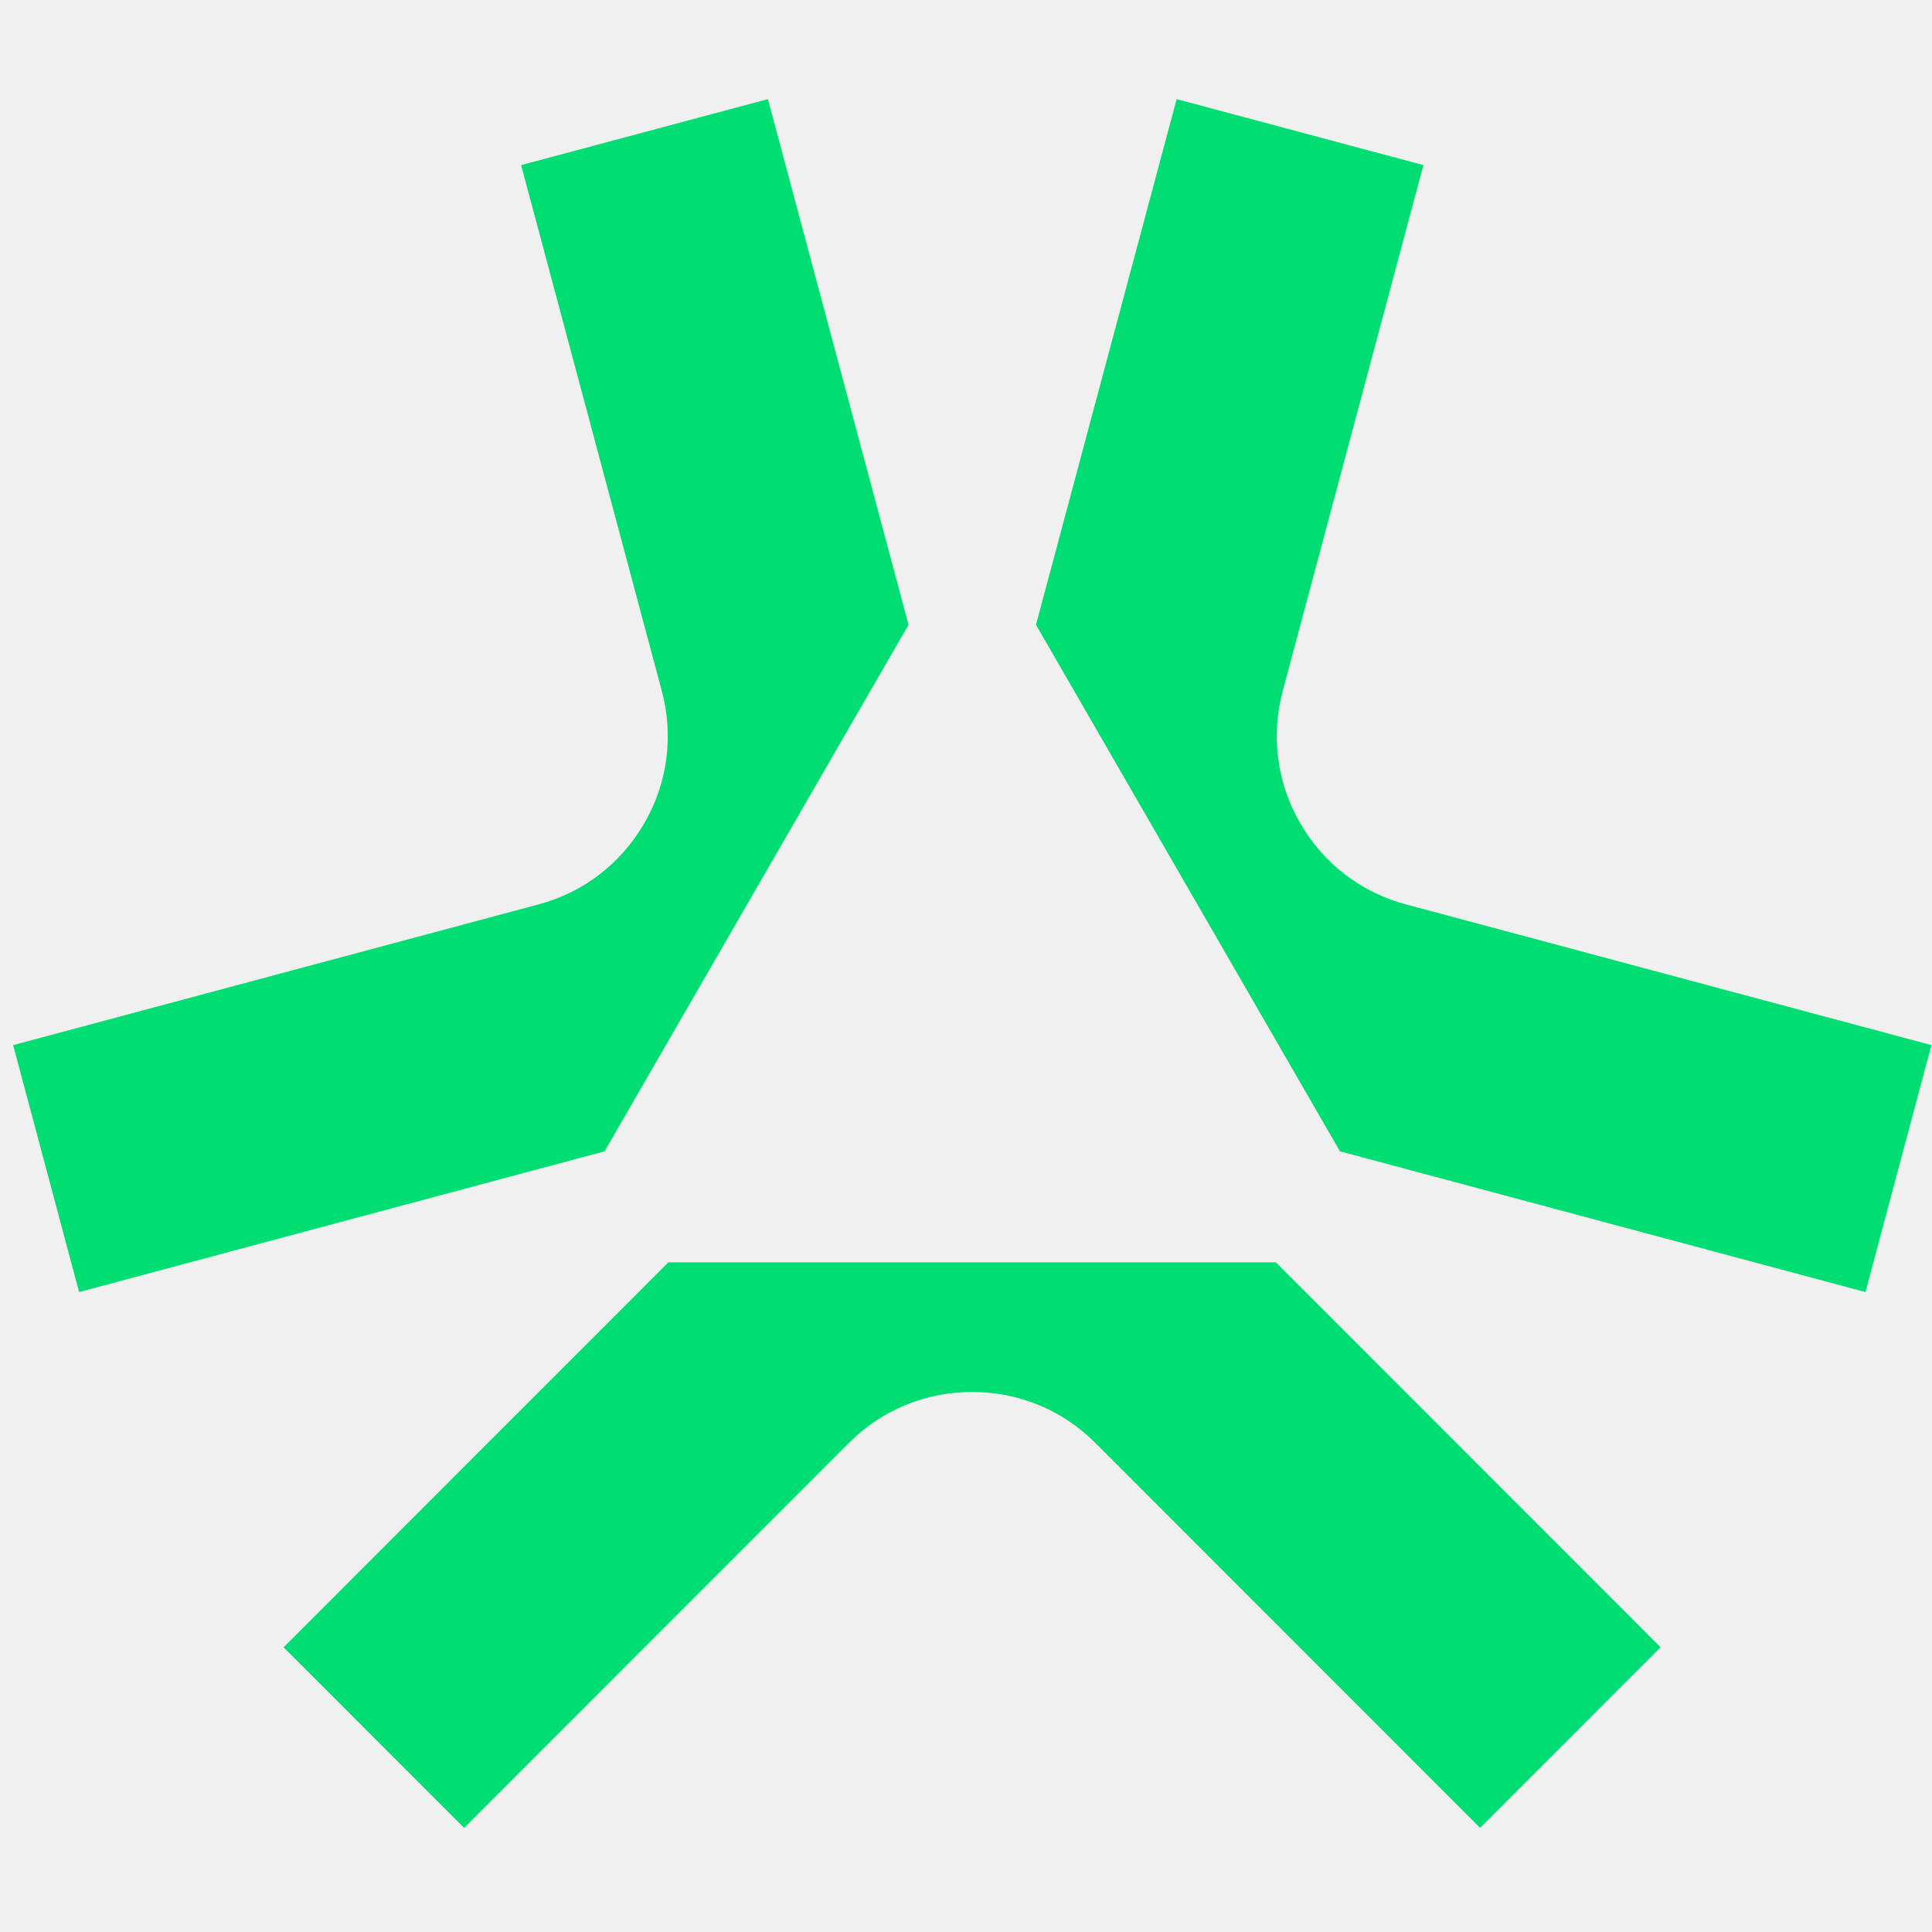
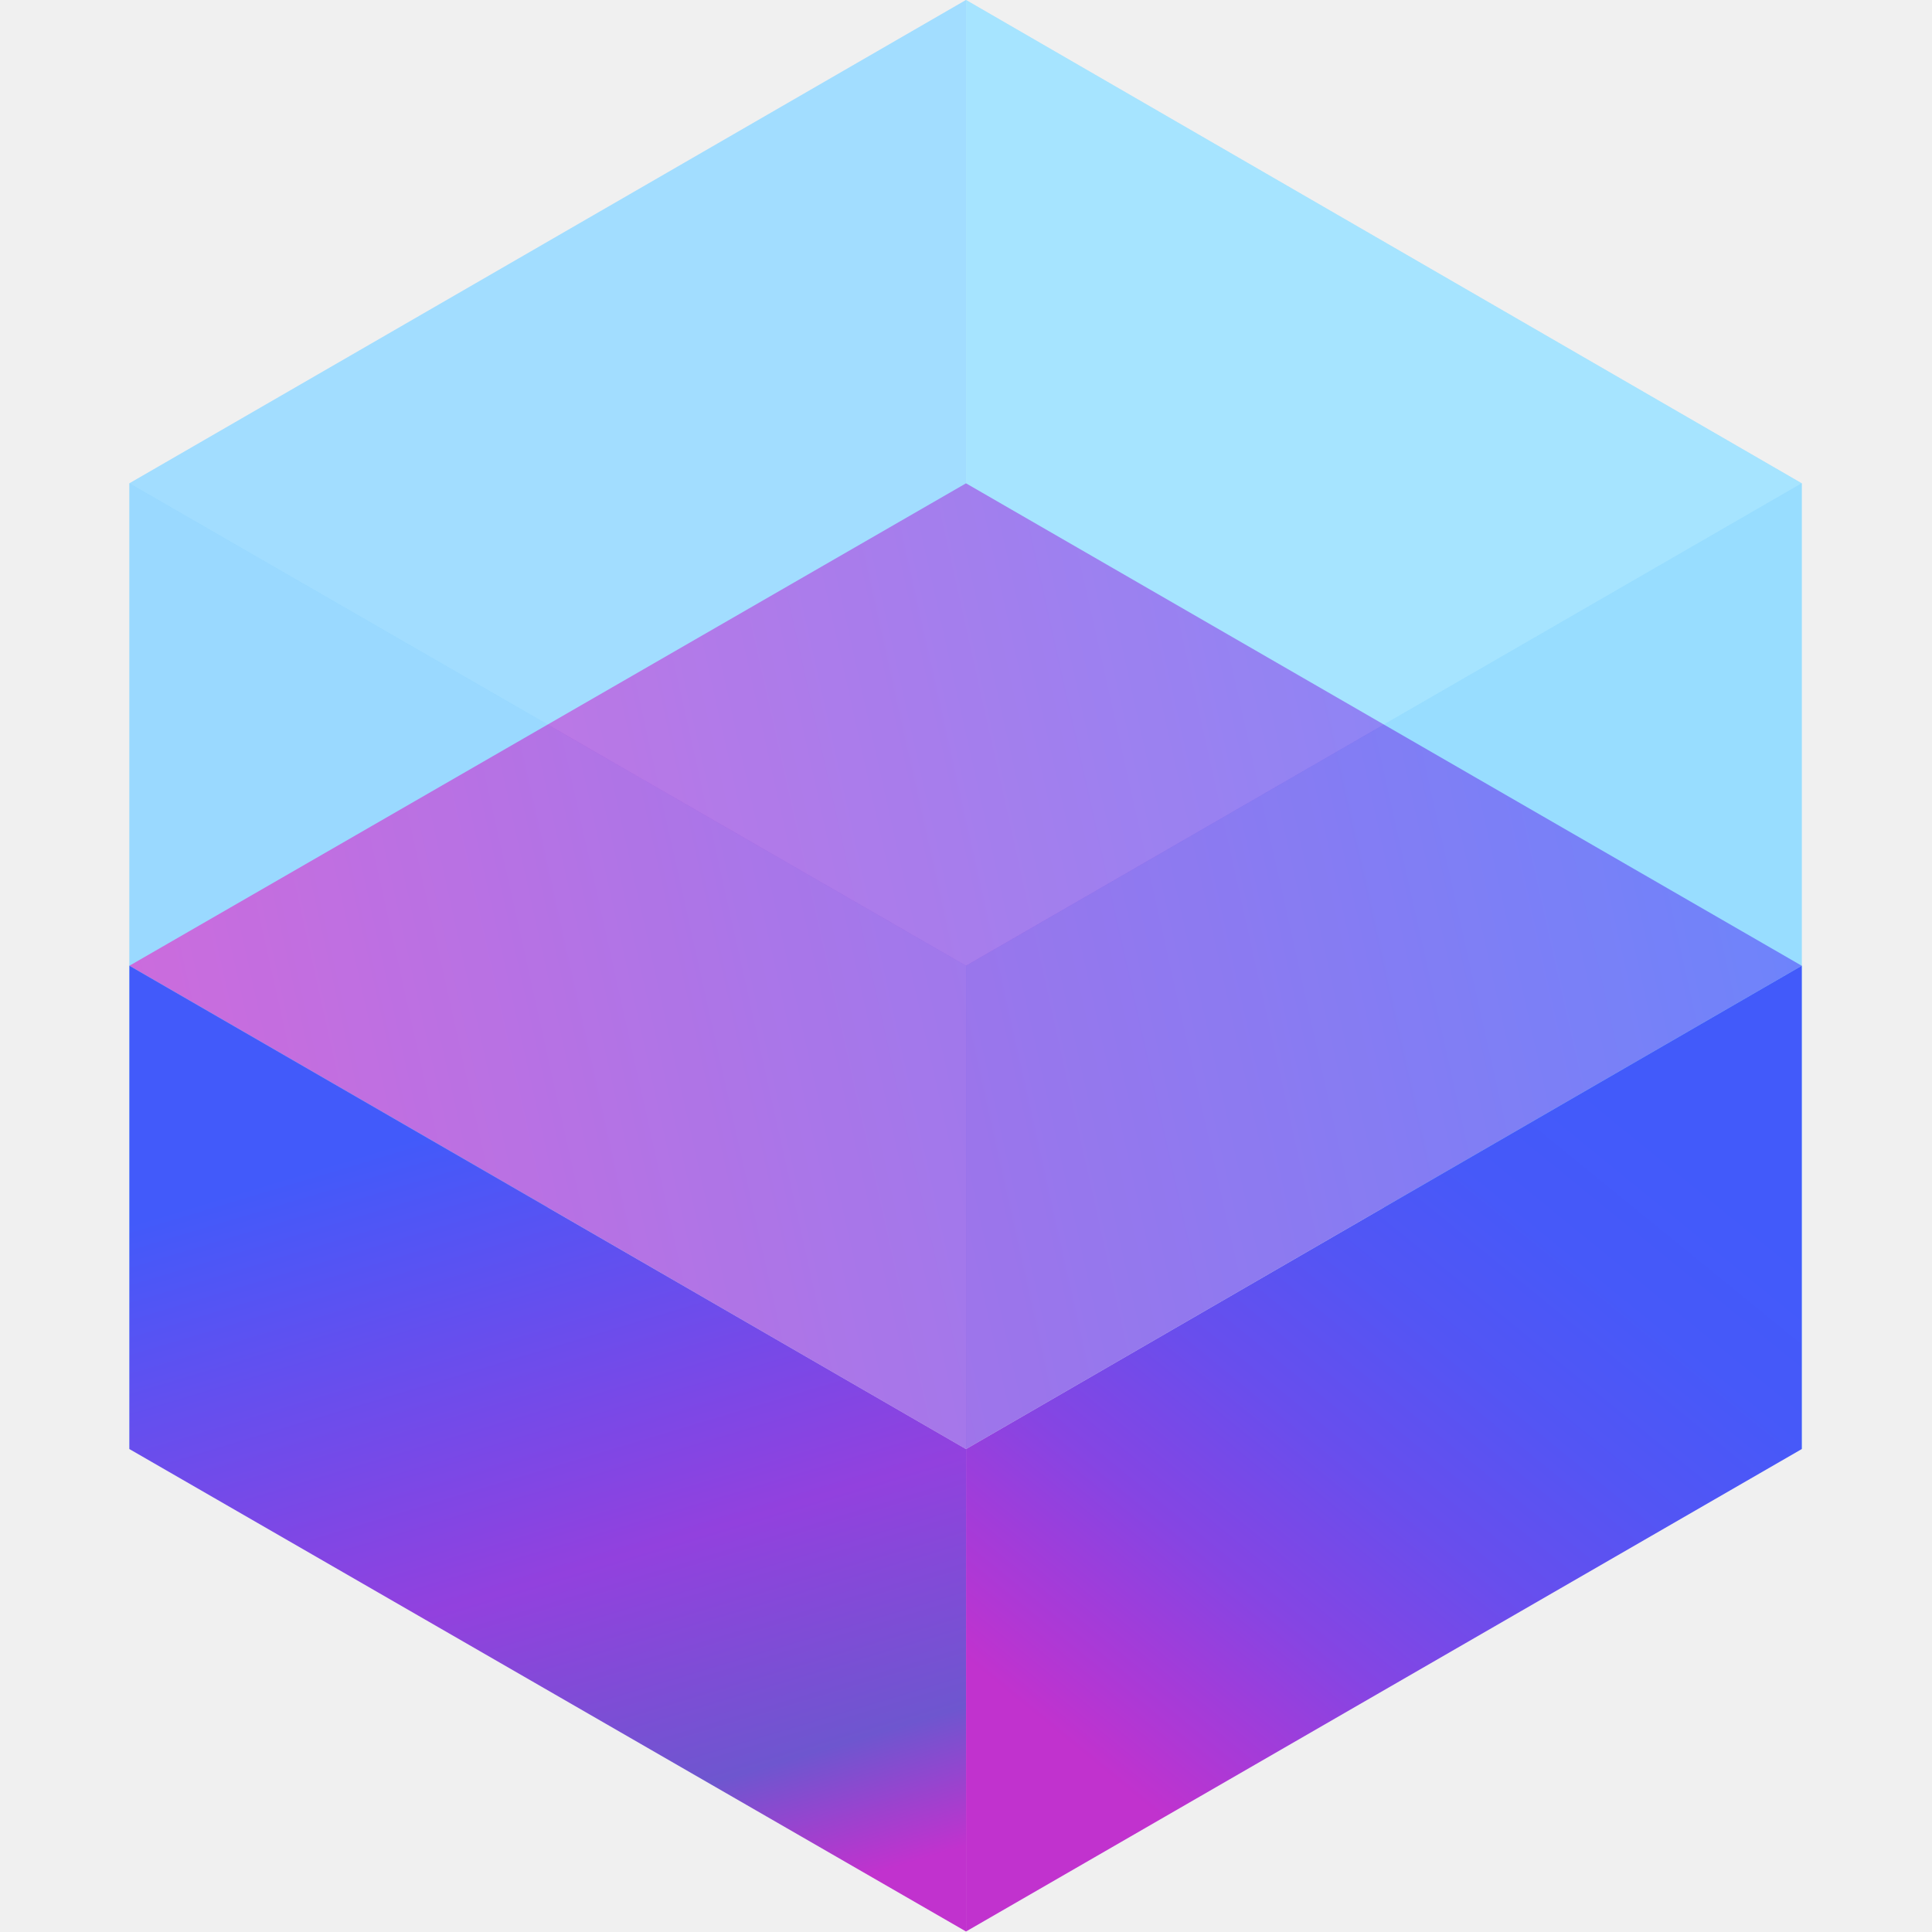
- <svg xmlns="http://www.w3.org/2000/svg" width="256" height="256" viewBox="0 0 141 127" fill="none">
-   <path d="M93.117 85.128L121.195 113.222L108.021 126.404L79.942 98.31C77.534 95.902 74.361 94.588 70.947 94.588C67.533 94.588 64.359 95.902 61.952 98.31L33.873 126.404L20.698 113.222L48.777 85.128H93.095H93.117Z" fill="#00DE73" />
-   <path d="M97.8 77.026L136.143 87.296L140.958 69.275L102.615 59.005C99.332 58.129 96.596 56.027 94.889 53.071C93.182 50.136 92.745 46.699 93.62 43.414L103.884 5.05L85.873 0.233L75.608 38.597L97.778 77.004L97.8 77.026Z" fill="#00DE73" />
-   <path d="M44.115 77.026L5.773 87.296L0.958 69.275L39.301 59.005C42.584 58.129 45.319 56.027 47.026 53.071C48.733 50.136 49.171 46.699 48.296 43.414L38.031 5.05L56.043 0.233L66.307 38.597L44.137 77.004L44.115 77.026Z" fill="#00DE73" />
+ <svg xmlns="http://www.w3.org/2000/svg" width="148" height="148" viewBox="0 0 148 148" fill="none">
+   <path d="M138.024 111.005L74.003 73.98V0L138.024 37.025V111.005Z" fill="#80D8FF" />
+   <path d="M9.912 111.005L74.001 73.98V0L9.912 37.025V111.005Z" fill="#7ACFFF" />
+   <path d="M74.001 111.005L138.021 73.981L74.001 37.025L9.912 73.981L74.001 111.005Z" fill="url(#paint0_linear_401_13)" />
+   <path opacity="0.3" d="M74.001 147.961L9.912 111.005V37.025L74.001 73.981V147.961Z" fill="#E4F0FE" />
+   <path d="M9.912 111.004L74.001 147.96V111.004L9.912 73.98V111.004Z" fill="url(#paint1_linear_401_13)" />
+   <path opacity="0.3" d="M74.003 147.961L138.024 111.005V37.025L74.003 73.981V147.961Z" fill="#D0E6FF" />
+   <path d="M138.024 111.004L74.003 147.96V111.004L138.024 73.98V111.004Z" fill="url(#paint2_linear_401_13)" />
+   <path opacity="0.3" d="M74.001 73.98L138.021 37.025L74.001 0L9.912 37.025L74.001 73.98Z" fill="white" />
+   <defs>
+     <linearGradient id="paint0_linear_401_13" x1="12.309" y1="87.793" x2="137.355" y2="59.843" gradientUnits="userSpaceOnUse">
+       <stop stop-color="#C132CE" />
+       <stop offset="1" stop-color="#425AFA" />
+     </linearGradient>
+     <linearGradient id="paint1_linear_401_13" x1="34.546" y1="86.378" x2="52.989" y2="147.733" gradientUnits="userSpaceOnUse">
+       <stop stop-color="#425AFA" />
+       <stop offset="0.16" stop-color="#5A52F2" />
+       <stop offset="0.55" stop-color="#9241DE" />
+       <stop offset="0.84" stop-color="#6E56CF" />
+       <stop offset="1" stop-color="#C132CE" />
+     </linearGradient>
+     <linearGradient id="paint2_linear_401_13" x1="85.326" y1="136.381" x2="126.183" y2="86.25" gradientUnits="userSpaceOnUse">
+       <stop stop-color="#C132CE" />
+       <stop offset="0.1" stop-color="#AB39D6" />
+       <stop offset="0.28" stop-color="#8545E3" />
+       <stop offset="0.47" stop-color="#684EED" />
+       <stop offset="0.65" stop-color="#5355F4" />
+       <stop offset="0.83" stop-color="#4659F9" />
+       <stop offset="1" stop-color="#425AFA" />
+     </linearGradient>
+   </defs>
</svg>
